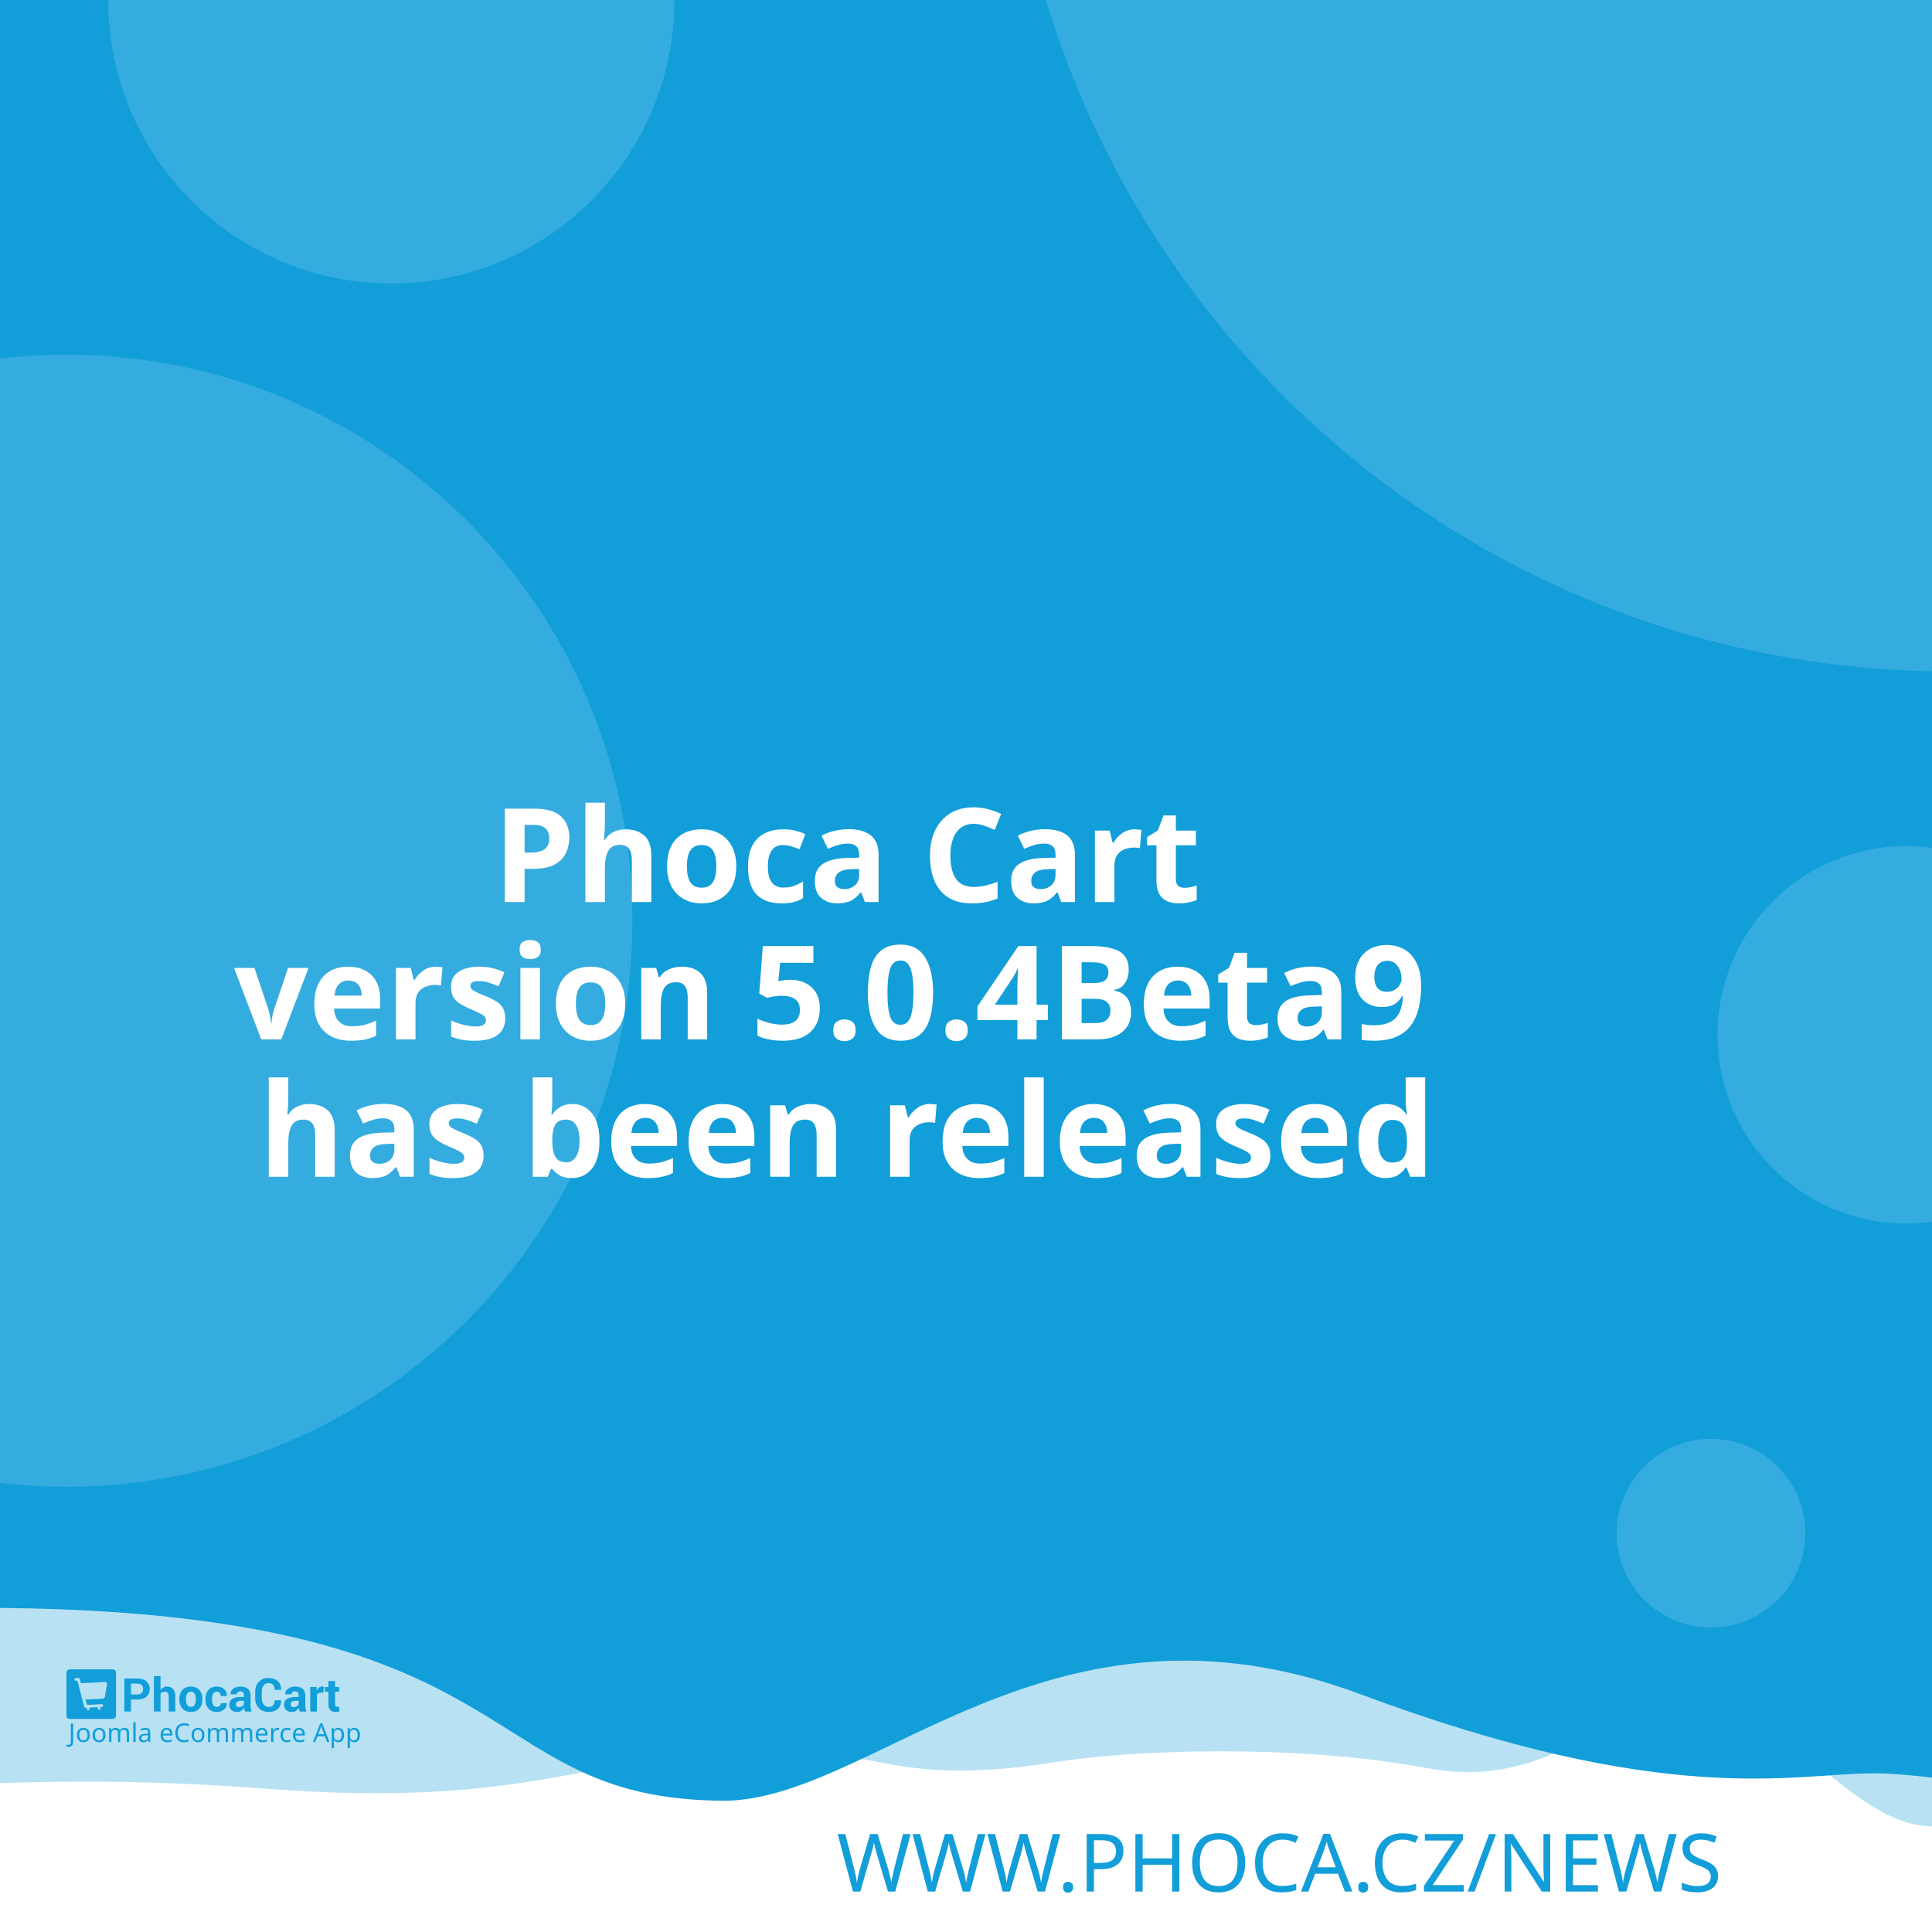
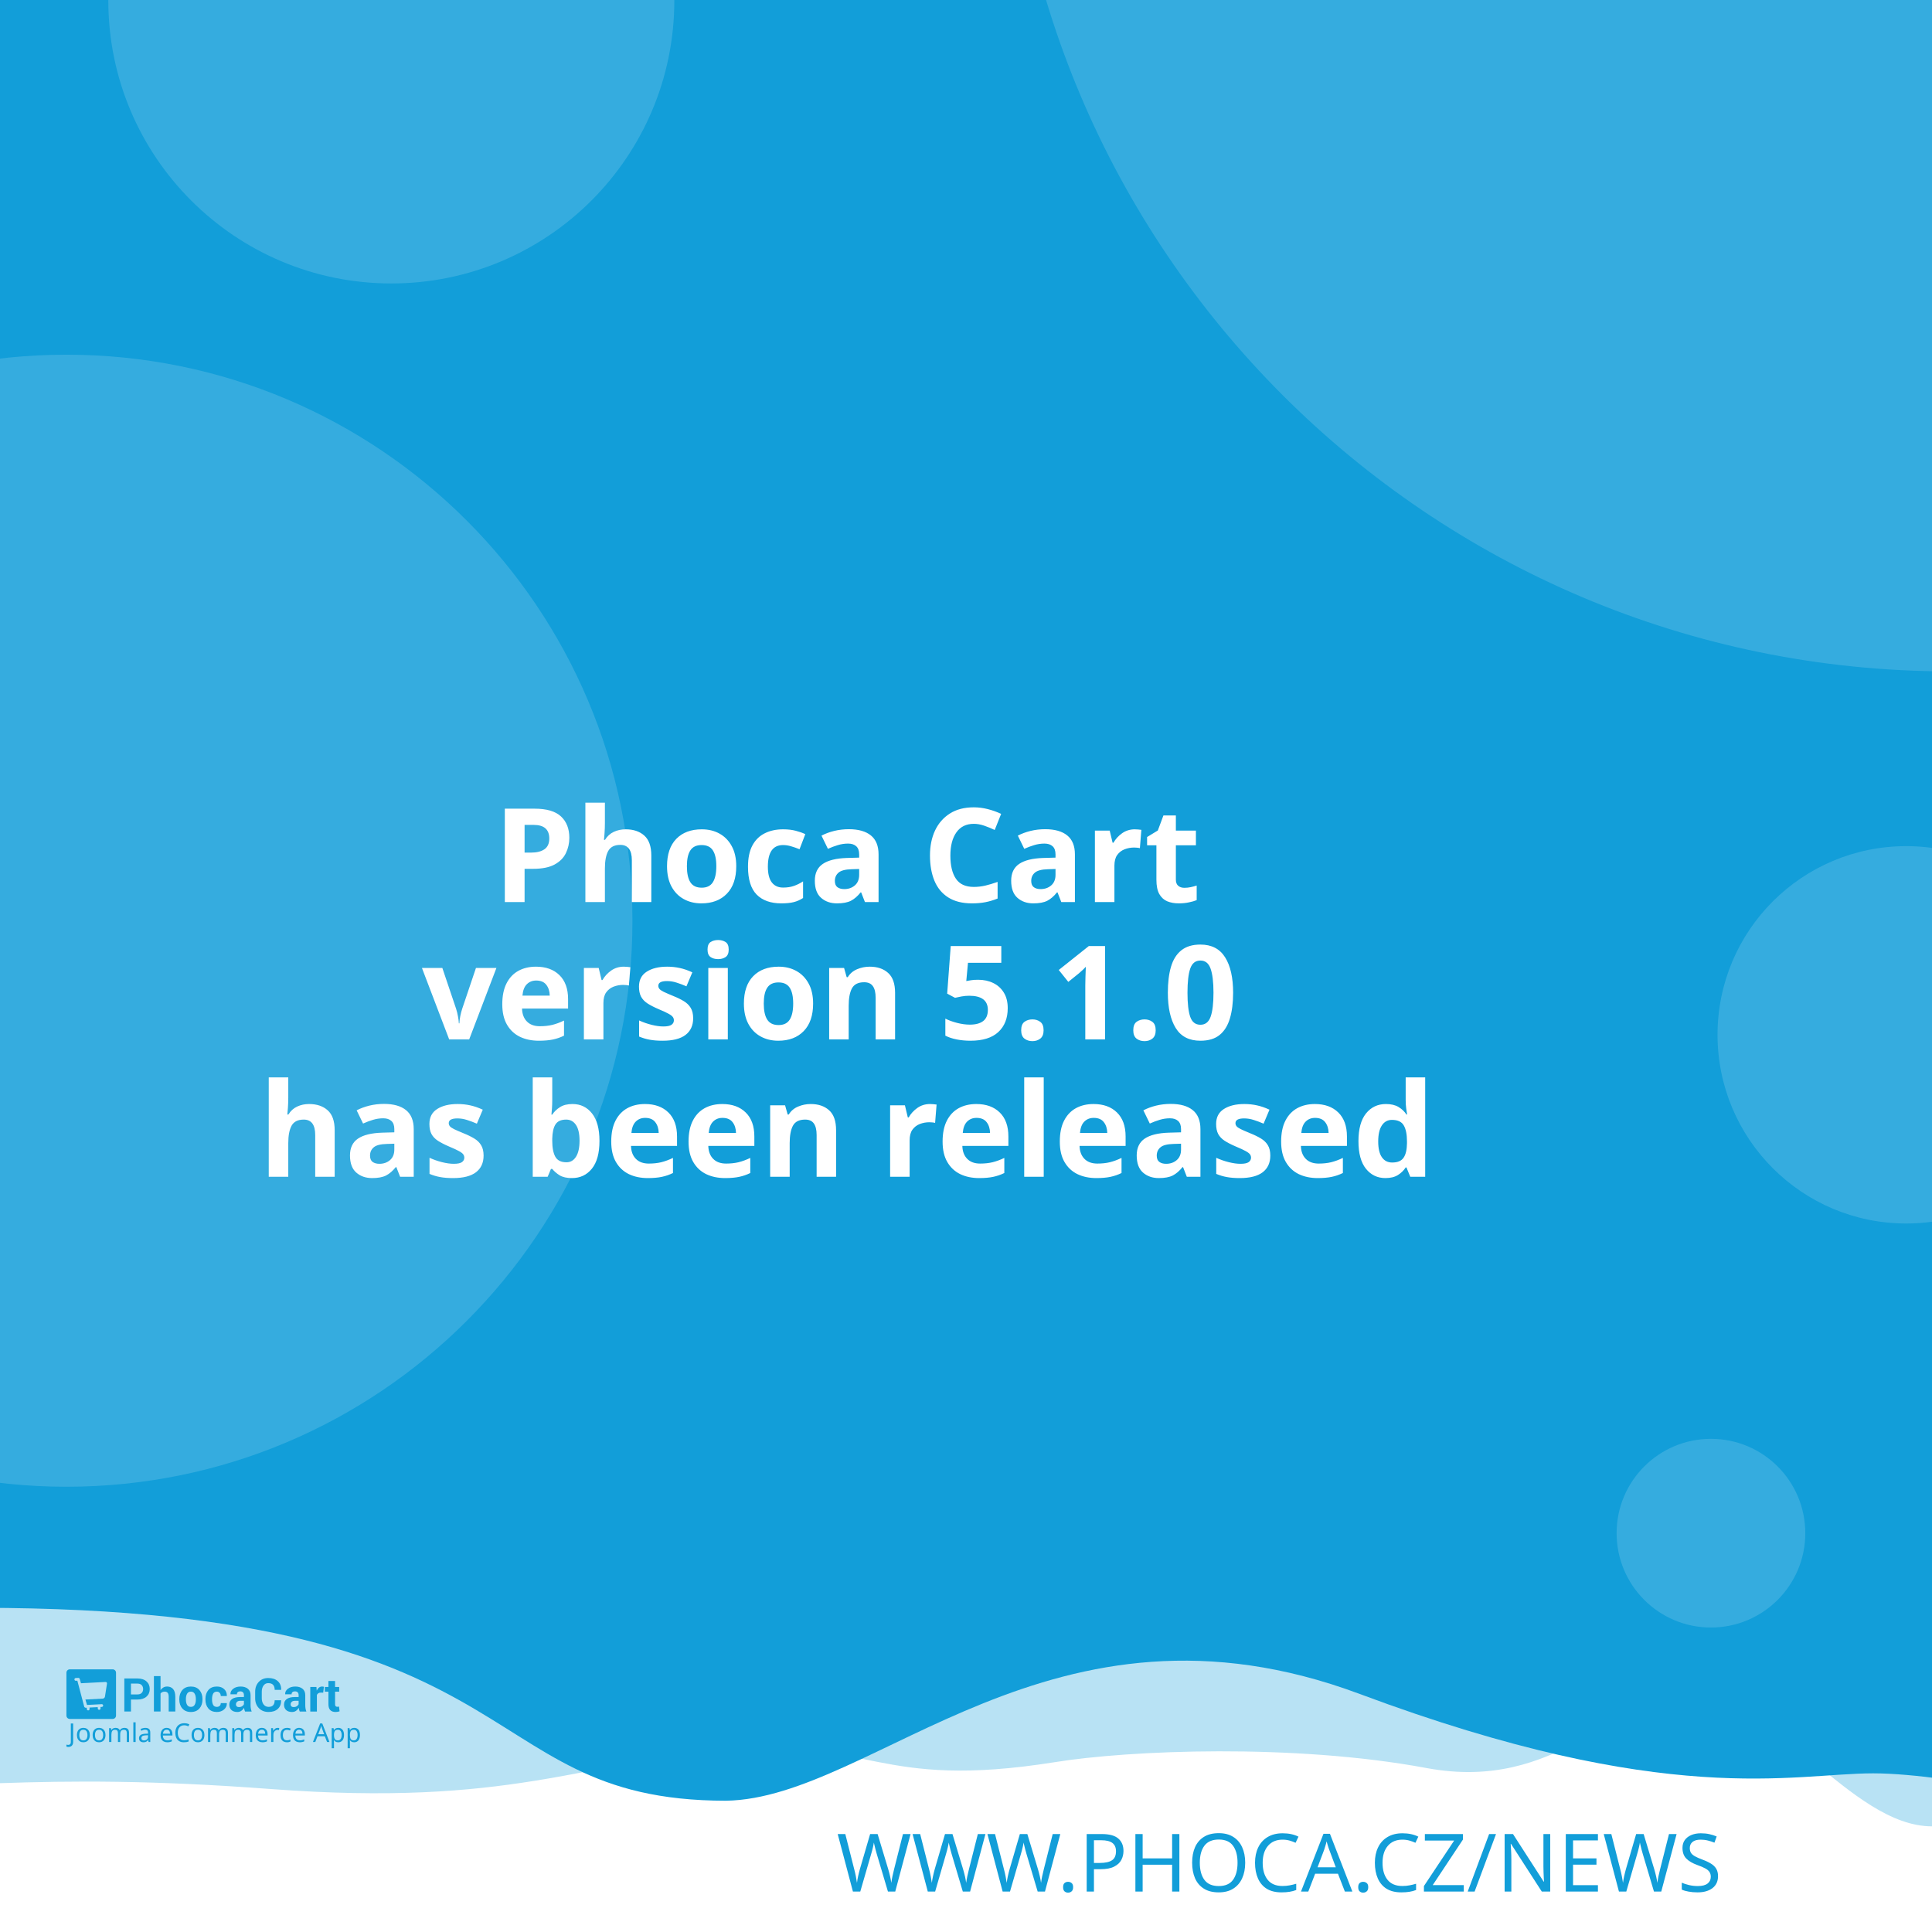
<svg xmlns="http://www.w3.org/2000/svg" width="512" height="512" viewBox="0 0 512 512" version="1.1" id="svg5">
  <defs id="defs2" />
  <g id="layer1">
    <path d="m -288.549,96.962 a 6.384,6.384 0 0 0 -6.384,6.384 v 81.087 a 6.384,6.384 0 0 0 6.384,6.384 h 81.083 a 6.384,6.384 0 0 0 6.384,-6.384 v -81.087 a 6.384,6.384 0 0 0 -6.384,-6.384 z m 16.084,16.188 c 0.591,-0.033 1.134,0.125 1.642,0.482 0.508,0.359 0.842,0.809 1.006,1.355 l 2.415,8.308 46.517,-2.44 c 0.829,-0.043 1.521,0.245 2.074,0.86 0.55,0.606 0.769,1.334 0.636,2.174 l -3.898,24.937 c -0.138,0.736 -0.57,1.497 -1.288,2.273 -0.719,0.787 -1.656,1.211 -2.797,1.272 l -32.861,1.721 3.038,10.253 27.775,-1.455 c 0.726,-0.04 1.351,0.178 1.887,0.648 0.523,0.483 0.803,1.086 0.844,1.812 0.038,0.726 -0.178,1.352 -0.648,1.887 -0.483,0.525 -1.086,0.806 -1.812,0.844 l -2.597,0.137 0.137,2.593 c 0.038,0.729 -0.178,1.356 -0.661,1.879 -0.472,0.535 -1.071,0.819 -1.8,0.856 -0.726,0.038 -1.353,-0.178 -1.879,-0.661 -0.535,-0.472 -0.814,-1.073 -0.852,-1.8 l -0.137,-2.593 -15.573,0.81 0.133,2.597 c 0.038,0.729 -0.176,1.356 -0.648,1.879 -0.483,0.535 -1.086,0.818 -1.812,0.856 -0.726,0.04 -1.352,-0.178 -1.887,-0.661 -0.525,-0.472 -0.806,-1.073 -0.844,-1.8 l -0.137,-2.597 -1.608,0.083 c -0.623,0.033 -1.193,-0.112 -1.721,-0.428 -0.515,-0.317 -0.883,-0.632 -1.11,-0.931 l -0.287,-0.507 -13.05,-49.343 -2.805,0.146 c -0.696,0.038 -1.312,-0.181 -1.858,-0.661 -0.545,-0.472 -0.835,-1.069 -0.873,-1.795 -0.038,-0.729 0.186,-1.353 0.682,-1.879 0.493,-0.535 1.083,-0.818 1.779,-0.856 z" style="fill:#ffffff;stroke-width:1;paint-order:stroke fill markers" id="path400" />
    <rect style="opacity:1;fill:#ffffff;stroke-width:5;stroke-linejoin:round;paint-order:stroke fill markers" id="rect723" width="512" height="512" x="0" y="0" />
    <path id="rect4460" style="opacity:0.3;fill:#129ed9;fill-opacity:1;stroke-width:5;stroke-linejoin:round;paint-order:stroke fill markers" d="M -256,4 H 768 v 480 c 0,0 -42.667,-10 -64,-10 -21.333,0 -42.408,10 -64,10 -21.592,0 -42.667,-10 -64,-10 -21.333,0 -42.408,10 -64,10 -21.592,0 -41.887,-34.701 -63.221,-34.701 -21.333,0 -35.645,25.795 -70.761,19.246 -35.116,-6.549 -78.862,-4.741 -98.515,-1.547 -47.289,7.533 -49.247,-6.724 -87.369,-3.311 -38.122,3.413 -56.921,15.193 -120.307,10.429 -63.387,-4.764 -84.091,0.698 -135.827,-0.116 -21.333,0 -42.408,10 -64,10 -21.592,0 -42.667,-10 -64,-10 -21.333,0 -64,10 -64,10 z" />
    <path id="rect4460-5" style="fill:#129ed9;fill-opacity:1;stroke-width:5;stroke-linejoin:round;paint-order:stroke fill markers" d="M -316,4.9999998e-7 H 708 V 480 c 0,0 -42.667,-10 -64,-10 -21.333,0 -42.408,10 -64,10 -21.592,0 -62.256,-10.048 -83.59,-10.048 -21.333,0 -54.449,9.448 -136.059,-21.03 -81.61,-30.478 -128.583,27.669 -167.971,28.291 -70.795,-0.042 -47.303,-54.288 -212.561,-50.983 C -185.439,429.534 -38.408,480 -60,480 c -21.592,0 -42.667,-10 -64,-10 -21.333,0 -42.408,10 -64,10 -21.592,0 -42.667,-10 -64,-10 -21.333,0 -64,10 -64,10 z" />
    <text xml:space="preserve" style="font-style:normal;font-weight:normal;font-size:21.333px;line-height:1.25;font-family:sans-serif;fill:#129ed9;fill-opacity:1;stroke:none" x="484.042" y="501.277" id="text2910-3-7">
      <tspan id="tspan2908-6-5" x="484.042" y="501.277" style="font-style:normal;font-variant:normal;font-weight:300;font-stretch:normal;font-size:21.333px;font-family:Montserrat;-inkscape-font-specification:'Montserrat Light';text-align:end;text-anchor:end;fill:#129ed9;fill-opacity:1">WWW.PHOCA.CZ/NEWS</tspan>
    </text>
    <text xml:space="preserve" style="font-style:normal;font-variant:normal;font-weight:600;font-stretch:normal;font-size:34.667px;line-height:1.05;font-family:Rubik;-inkscape-font-specification:'Rubik Semi-Bold';fill:#ffffff;fill-opacity:1;stroke:none" x="256" y="165" id="text11252">
      <tspan x="256" y="165" id="tspan403" style="text-align:center;text-anchor:middle" />
      <tspan x="256" y="202.659" style="font-size:34.667px;text-align:center;text-anchor:middle" id="tspan442" />
      <tspan x="256" y="239.059" style="font-size:34.667px;text-align:center;text-anchor:middle" id="tspan444">Phoca Cart</tspan>
-       <tspan x="256" y="275.459" id="tspan1992" style="font-size:34.667px;text-align:center;text-anchor:middle">version 5.0.4Beta9
+       <tspan x="256" y="275.459" id="tspan1992" style="font-size:34.667px;text-align:center;text-anchor:middle">version 5.1.0
</tspan>
      <tspan x="256" y="311.859" id="tspan2906" style="font-size:34.667px;text-align:center;text-anchor:middle">has been released</tspan>
      <tspan x="256" y="348.259" id="tspan1994" style="font-size:34.667px" />
    </text>
    <circle style="opacity:0.15;fill:#ffffff;fill-opacity:1;stroke-width:5;stroke-linejoin:round;paint-order:stroke fill markers" id="path8376" cx="516.67" cy="-72.081" r="250" />
    <circle style="opacity:0.15;fill:#ffffff;fill-opacity:1;stroke-width:5;stroke-linejoin:round;paint-order:stroke fill markers" id="path8376-9" cx="17.604" cy="244" r="150" />
    <circle style="opacity:0.15;fill:#ffffff;fill-opacity:1;stroke-width:5;stroke-linejoin:round;paint-order:stroke fill markers" id="path8376-6" cx="103.704" cy="0.117" r="75" />
    <circle style="opacity:0.15;fill:#ffffff;fill-opacity:1;stroke-width:5;stroke-linejoin:round;paint-order:stroke fill markers" id="path8376-6-2" cx="505.168" cy="274.238" r="50" />
    <g id="g8950" transform="matrix(0.298069,0,0,0.298069,107.3348,335.2596)" style="fill:#129ed9;fill-opacity:1;stroke-width:3.355">
      <g id="g895" transform="translate(-301.0409,359.4151)" style="fill:#129ed9;fill-opacity:1;stroke-width:3.355">
        <g transform="matrix(1.3333,0,0,-1.3333,-75.59,850.15)" fill="#ffffff" image-rendering="optimizeQuality" id="g280" style="clip-rule:evenodd;fill:#129ed9;fill-opacity:1;stroke-width:8.934;shape-rendering:geometricPrecision">
          <path d="m 99.728,617.49 v -7.994 h -4.423 v 22.031 h 8.784 c 2.532,0 4.527,-0.646 5.979,-1.937 1.452,-1.291 2.181,-2.99 2.181,-5.097 0,-2.107 -0.729,-3.801 -2.181,-5.082 -1.452,-1.281 -3.446,-1.921 -5.979,-1.921 z m 0,3.408 h 4.361 c 1.23,0 2.165,0.336 2.801,1.002 0.635,0.671 0.951,1.523 0.951,2.561 0,1.059 -0.315,1.932 -0.946,2.623 -0.63,0.687 -1.566,1.033 -2.806,1.033 H 99.728 Z" id="path262" style="fill:#129ed9;fill-opacity:1;stroke-width:3.355" />
          <path d="m 119.45,623.79 c 0.517,0.749 1.147,1.327 1.891,1.746 0.749,0.418 1.576,0.63 2.485,0.63 1.705,0 3.043,-0.568 4.02,-1.704 0.971,-1.131 1.457,-2.887 1.457,-5.252 v -9.714 h -4.418 v 9.76 c 0,1.276 -0.227,2.174 -0.677,2.706 -0.445,0.532 -1.116,0.795 -2.005,0.795 -0.605,0 -1.137,-0.108 -1.602,-0.325 -0.465,-0.217 -0.847,-0.522 -1.152,-0.919 v -12.017 h -4.418 v 23.611 h 4.418 z" id="path264" style="fill:#129ed9;fill-opacity:1;stroke-width:3.355" />
          <path d="m 131.96,617.83 c 0,2.438 0.682,4.436 2.046,5.996 1.359,1.554 3.25,2.334 5.663,2.334 2.418,0 4.315,-0.774 5.689,-2.329 1.375,-1.549 2.062,-3.553 2.062,-6.001 v -0.32 c 0,-2.458 -0.687,-4.462 -2.051,-6.011 -1.369,-1.544 -3.261,-2.319 -5.674,-2.319 -2.418,0 -4.315,0.775 -5.684,2.319 -1.364,1.549 -2.051,3.553 -2.051,6.011 z m 4.408,-0.31 c 0,-1.487 0.264,-2.68 0.785,-3.584 0.527,-0.899 1.375,-1.348 2.542,-1.348 1.142,0 1.979,0.454 2.506,1.358 0.532,0.904 0.796,2.097 0.796,3.574 v 0.315 c 0,1.446 -0.269,2.629 -0.801,3.542 -0.537,0.914 -1.38,1.374 -2.527,1.374 -1.142,0 -1.979,-0.46 -2.506,-1.379 -0.532,-0.919 -0.796,-2.102 -0.796,-3.537 z" id="path266" style="fill:#129ed9;fill-opacity:1;stroke-width:3.355" />
          <path d="m 157.01,612.59 c 0.79,0 1.421,0.227 1.891,0.682 0.475,0.454 0.713,1.064 0.713,1.828 h 4.015 l 0.041,-0.093 c 0.041,-1.653 -0.579,-3.037 -1.871,-4.152 -1.287,-1.116 -2.883,-1.673 -4.79,-1.673 -2.439,0 -4.325,0.769 -5.648,2.314 -1.318,1.544 -1.979,3.522 -1.979,5.944 v 0.449 c 0,2.412 0.656,4.395 1.974,5.944 1.317,1.554 3.198,2.329 5.638,2.329 2.02,0 3.648,-0.573 4.883,-1.725 1.235,-1.151 1.835,-2.664 1.793,-4.539 l -0.031,-0.088 h -4.026 c 0,0.842 -0.233,1.544 -0.698,2.107 -0.46,0.558 -1.101,0.837 -1.922,0.837 -1.168,0 -1.995,-0.454 -2.475,-1.358 -0.476,-0.904 -0.718,-2.071 -0.718,-3.496 v -0.454 c 0,-1.456 0.243,-2.628 0.718,-3.522 0.48,-0.888 1.312,-1.332 2.491,-1.332" id="path268" style="fill:#129ed9;fill-opacity:1;stroke-width:3.355" />
          <path d="m 175.8,609.49 c -0.165,0.372 -0.305,0.764 -0.419,1.183 -0.119,0.413 -0.202,0.837 -0.248,1.27 -0.455,-0.8 -1.054,-1.456 -1.798,-1.978 -0.739,-0.521 -1.628,-0.785 -2.656,-0.785 -1.715,0 -3.038,0.439 -3.963,1.322 -0.93,0.883 -1.395,2.086 -1.395,3.604 0,1.606 0.62,2.845 1.855,3.729 1.235,0.883 3.038,1.322 5.41,1.322 h 2.47 v 1.301 c 0,0.785 -0.207,1.394 -0.62,1.828 -0.413,0.434 -1.023,0.651 -1.834,0.651 -0.713,0 -1.266,-0.175 -1.653,-0.522 -0.393,-0.346 -0.584,-0.826 -0.584,-1.446 l -4.268,0.016 -0.016,0.093 c -0.072,1.379 0.527,2.572 1.798,3.579 1.271,1.002 2.946,1.503 5.013,1.503 1.958,0 3.545,-0.496 4.769,-1.492 1.22,-0.992 1.829,-2.406 1.829,-4.24 v -6.76 c 0,-0.769 0.062,-1.492 0.176,-2.164 0.119,-0.676 0.299,-1.348 0.553,-2.014 z m -4.046,2.943 c 0.78,0 1.468,0.191 2.077,0.574 0.605,0.382 1.013,0.826 1.225,1.332 v 2.308 h -2.47 c -0.935,0 -1.648,-0.232 -2.134,-0.702 -0.481,-0.47 -0.724,-1.033 -0.724,-1.699 0,-0.542 0.181,-0.981 0.542,-1.312 0.367,-0.336 0.858,-0.501 1.483,-0.501" id="path270" style="fill:#129ed9;fill-opacity:1;stroke-width:3.355" />
          <path d="m 199.84,617.01 0.031,-0.088 c 0.041,-2.37 -0.682,-4.25 -2.17,-5.645 -1.488,-1.394 -3.555,-2.091 -6.201,-2.091 -2.656,0 -4.811,0.852 -6.464,2.556 -1.653,1.704 -2.486,3.894 -2.486,6.579 v 4.369 c 0,2.67 0.812,4.86 2.424,6.574 1.617,1.715 3.715,2.572 6.299,2.572 2.723,0 4.852,-0.697 6.386,-2.097 1.535,-1.399 2.284,-3.305 2.243,-5.717 l -0.031,-0.088 h -4.299 c 0,1.451 -0.346,2.561 -1.044,3.336 -0.698,0.769 -1.783,1.157 -3.255,1.157 -1.323,0 -2.372,-0.537 -3.147,-1.606 -0.78,-1.074 -1.168,-2.438 -1.168,-4.1 v -4.39 c 0,-1.683 0.408,-3.057 1.225,-4.131 0.822,-1.069 1.922,-1.606 3.317,-1.606 1.38,0 2.403,0.372 3.064,1.11 0.661,0.744 0.992,1.844 0.992,3.305 z" id="path272" style="fill:#129ed9;fill-opacity:1;stroke-width:3.355" />
          <path d="m 212.27,609.49 c -0.165,0.372 -0.305,0.764 -0.419,1.183 -0.119,0.413 -0.202,0.837 -0.248,1.27 -0.455,-0.8 -1.054,-1.456 -1.798,-1.978 -0.739,-0.521 -1.628,-0.785 -2.656,-0.785 -1.716,0 -3.038,0.439 -3.963,1.322 -0.93,0.883 -1.395,2.086 -1.395,3.604 0,1.606 0.62,2.845 1.855,3.729 1.235,0.883 3.039,1.322 5.41,1.322 h 2.47 v 1.301 c 0,0.785 -0.207,1.394 -0.62,1.828 -0.413,0.434 -1.023,0.651 -1.834,0.651 -0.713,0 -1.266,-0.175 -1.654,-0.522 -0.393,-0.346 -0.584,-0.826 -0.584,-1.446 l -4.268,0.016 -0.016,0.093 c -0.072,1.379 0.527,2.572 1.798,3.579 1.271,1.002 2.945,1.503 5.013,1.503 1.958,0 3.545,-0.496 4.769,-1.492 1.22,-0.992 1.829,-2.406 1.829,-4.24 v -6.76 c 0,-0.769 0.062,-1.492 0.176,-2.164 0.119,-0.676 0.3,-1.348 0.553,-2.014 z m -4.046,2.943 c 0.78,0 1.468,0.191 2.077,0.574 0.605,0.382 1.013,0.826 1.224,1.332 v 2.308 h -2.47 c -0.935,0 -1.649,-0.232 -2.134,-0.702 -0.481,-0.47 -0.723,-1.033 -0.723,-1.699 0,-0.542 0.181,-0.981 0.542,-1.312 0.367,-0.336 0.858,-0.501 1.483,-0.501" id="path274" style="fill:#129ed9;fill-opacity:1;stroke-width:3.355" />
          <path d="m 227.92,622.06 -1.617,0.046 c -0.656,0 -1.199,-0.134 -1.623,-0.408 -0.423,-0.274 -0.744,-0.656 -0.966,-1.152 v -11.052 h -4.408 v 16.36 h 4.103 l 0.196,-2.422 c 0.382,0.857 0.883,1.528 1.494,2.009 0.61,0.48 1.312,0.723 2.108,0.723 0.223,0 0.429,-0.015 0.615,-0.052 0.186,-0.036 0.377,-0.077 0.568,-0.129 z" id="path276" style="fill:#129ed9;fill-opacity:1;stroke-width:3.355" />
          <path d="m 235.83,629.86 v -4.007 h 2.754 v -3.099 H 235.83 v -8.33 c 0,-0.635 0.129,-1.09 0.393,-1.363 0.263,-0.274 0.615,-0.408 1.059,-0.408 0.232,0 0.434,0.01 0.599,0.036 0.166,0.026 0.362,0.072 0.579,0.129 l 0.383,-3.181 c -0.445,-0.155 -0.878,-0.268 -1.302,-0.341 -0.424,-0.078 -0.884,-0.114 -1.38,-0.114 -1.524,0 -2.697,0.418 -3.519,1.255 -0.822,0.837 -1.235,2.159 -1.235,3.977 v 8.34 h -2.392 v 3.099 h 2.392 v 4.007 z" id="path278" style="fill:#129ed9;fill-opacity:1;stroke-width:3.355" />
        </g>
        <g fill="#ffffff" fill-rule="evenodd" image-rendering="optimizeQuality" stroke-width="1.934" aria-label="Joomla eCommerce App" id="g318" style="clip-rule:evenodd;fill:#129ed9;fill-opacity:1;shape-rendering:geometricPrecision">
          <path d="M 1.704,69 Q 1.151,69 0.736,68.908 0.321,68.839 -0.002,68.7 v -1.752 q 0.369,0.092 0.784,0.161 0.415,0.069 0.876,0.069 0.576,0 1.083,-0.231 0.53,-0.231 0.853,-0.807 0.323,-0.576 0.323,-1.614 v -16.368 h 2.075 v 16.206 q 0,2.374 -1.176,3.504 -1.176,1.13 -3.112,1.13 z" id="path282" style="fill:#129ed9;fill-opacity:1;stroke-width:1.934" />
          <path d="m 20.792,58.419 q 0,3.066 -1.568,4.749 -1.545,1.683 -4.196,1.683 -1.637,0 -2.928,-0.738 -1.268,-0.761 -2.006,-2.19 -0.738,-1.452 -0.738,-3.504 0,-3.066 1.545,-4.726 1.545,-1.66 4.196,-1.66 1.683,0 2.951,0.761 1.291,0.738 2.006,2.167 0.738,1.406 0.738,3.458 z m -9.336,0 q 0,2.19 0.853,3.481 0.876,1.268 2.766,1.268 1.867,0 2.743,-1.268 0.876,-1.291 0.876,-3.481 0,-2.19 -0.876,-3.435 -0.876,-1.245 -2.766,-1.245 -1.89,0 -2.743,1.245 -0.853,1.245 -0.853,3.435 z" id="path284" style="fill:#129ed9;fill-opacity:1;stroke-width:1.934" />
          <path d="m 34.739,58.419 q 0,3.066 -1.568,4.749 -1.545,1.683 -4.196,1.683 -1.637,0 -2.928,-0.738 -1.268,-0.761 -2.006,-2.19 -0.738,-1.452 -0.738,-3.504 0,-3.066 1.545,-4.726 1.545,-1.66 4.196,-1.66 1.683,0 2.951,0.761 1.291,0.738 2.006,2.167 0.738,1.406 0.738,3.458 z m -9.336,0 q 0,2.19 0.853,3.481 0.876,1.268 2.766,1.268 1.867,0 2.743,-1.268 0.876,-1.291 0.876,-3.481 0,-2.19 -0.876,-3.435 -0.876,-1.245 -2.766,-1.245 -1.89,0 -2.743,1.245 -0.853,1.245 -0.853,3.435 z" id="path286" style="fill:#129ed9;fill-opacity:1;stroke-width:1.934" />
          <path d="m 51.499,52.033 q 2.098,0 3.135,1.083 1.037,1.06 1.037,3.458 V 64.62 H 53.666 v -7.953 q 0,-2.928 -2.513,-2.928 -1.798,0 -2.582,1.037 -0.761,1.037 -0.761,3.02 V 64.62 h -2.006 v -7.953 q 0,-2.928 -2.536,-2.928 -1.867,0 -2.582,1.153 -0.715,1.153 -0.715,3.32 v 6.409 h -2.029 v -12.356 h 1.637 l 0.3,1.683 h 0.115 q 0.576,-0.968 1.545,-1.429 0.991,-0.484 2.098,-0.484 2.905,0 3.781,2.075 h 0.115 q 0.622,-1.06 1.683,-1.568 1.083,-0.507 2.282,-0.507 z" id="path288" style="fill:#129ed9;fill-opacity:1;stroke-width:1.934" />
          <path d="M 61.527,64.62 H 59.498 V 47.1 h 2.029 z" id="path290" style="fill:#129ed9;fill-opacity:1;stroke-width:1.934" />
          <path d="m 70.126,52.056 q 2.259,0 3.343,0.991 1.083,0.991 1.083,3.158 v 8.414 h -1.475 l -0.392,-1.752 h -0.092 q -0.807,1.014 -1.706,1.498 -0.876,0.484 -2.444,0.484 -1.683,0 -2.789,-0.876 -1.107,-0.899 -1.107,-2.789 0,-1.844 1.452,-2.836 1.452,-1.014 4.472,-1.107 l 2.098,-0.069 v -0.738 q 0,-1.545 -0.669,-2.144 -0.669,-0.599 -1.89,-0.599 -0.968,0 -1.844,0.3 -0.876,0.277 -1.637,0.645 l -0.622,-1.522 q 0.807,-0.438 1.913,-0.738 1.107,-0.323 2.305,-0.323 z m 0.599,6.593 q -2.305,0.092 -3.204,0.738 -0.876,0.645 -0.876,1.821 0,1.037 0.622,1.522 0.645,0.484 1.637,0.484 1.568,0 2.605,-0.853 1.037,-0.876 1.037,-2.674 v -1.107 z" id="path292" style="fill:#129ed9;fill-opacity:1;stroke-width:1.934" />
          <path d="m 89.144,52.033 q 1.591,0 2.72,0.692 1.153,0.692 1.752,1.96 0.622,1.245 0.622,2.928 v 1.222 h -8.46 q 0.046,2.098 1.06,3.204 1.037,1.083 2.882,1.083 1.176,0 2.075,-0.207 0.922,-0.231 1.89,-0.645 v 1.775 q -0.945,0.415 -1.867,0.599 -0.922,0.207 -2.19,0.207 -1.752,0 -3.112,-0.715 -1.337,-0.715 -2.098,-2.121 -0.738,-1.429 -0.738,-3.481 0,-2.029 0.669,-3.481 0.692,-1.452 1.913,-2.236 1.245,-0.784 2.882,-0.784 z m -0.023,1.66 q -1.452,0 -2.305,0.945 -0.83,0.922 -0.991,2.582 h 6.293 q -0.023,-1.568 -0.738,-2.536 -0.715,-0.991 -2.259,-0.991 z" id="path294" style="fill:#129ed9;fill-opacity:1;stroke-width:1.934" />
          <path d="m 104.71,49.751 q -2.651,0 -4.173,1.775 -1.522,1.775 -1.522,4.864 0,3.066 1.406,4.864 1.429,1.775 4.265,1.775 1.083,0 2.052,-0.184 0.968,-0.184 1.89,-0.461 v 1.798 q -0.922,0.346 -1.913,0.507 -0.968,0.161 -2.328,0.161 -2.513,0 -4.196,-1.037 -1.683,-1.037 -2.536,-2.951 -0.83,-1.913 -0.83,-4.495 0,-2.49 0.899,-4.38 0.922,-1.913 2.697,-2.974 1.775,-1.083 4.311,-1.083 2.605,0 4.541,0.968 l -0.83,1.752 q -0.761,-0.346 -1.706,-0.622 -0.922,-0.277 -2.029,-0.277 z" id="path296" style="fill:#129ed9;fill-opacity:1;stroke-width:1.934" />
          <path d="m 122.69,58.419 q 0,3.066 -1.568,4.749 -1.545,1.683 -4.196,1.683 -1.637,0 -2.928,-0.738 -1.268,-0.761 -2.006,-2.19 -0.738,-1.452 -0.738,-3.504 0,-3.066 1.545,-4.726 1.545,-1.66 4.196,-1.66 1.683,0 2.951,0.761 1.291,0.738 2.006,2.167 0.738,1.406 0.738,3.458 z m -9.336,0 q 0,2.19 0.853,3.481 0.876,1.268 2.766,1.268 1.867,0 2.743,-1.268 0.876,-1.291 0.876,-3.481 0,-2.19 -0.876,-3.435 -0.876,-1.245 -2.766,-1.245 -1.89,0 -2.743,1.245 -0.853,1.245 -0.853,3.435 z" id="path298" style="fill:#129ed9;fill-opacity:1;stroke-width:1.934" />
          <path d="m 139.45,52.033 q 2.098,0 3.135,1.083 1.037,1.06 1.037,3.458 V 64.62 h -2.006 v -7.953 q 0,-2.928 -2.513,-2.928 -1.798,0 -2.582,1.037 -0.761,1.037 -0.761,3.02 V 64.62 h -2.006 v -7.953 q 0,-2.928 -2.536,-2.928 -1.867,0 -2.582,1.153 -0.715,1.153 -0.715,3.32 v 6.409 h -2.029 v -12.356 h 1.637 l 0.3,1.683 h 0.115 q 0.576,-0.968 1.545,-1.429 0.991,-0.484 2.098,-0.484 2.905,0 3.781,2.075 h 0.115 q 0.622,-1.06 1.683,-1.568 1.083,-0.507 2.282,-0.507 z" id="path300" style="fill:#129ed9;fill-opacity:1;stroke-width:1.934" />
          <path d="m 161,52.033 q 2.098,0 3.135,1.083 1.037,1.06 1.037,3.458 V 64.62 h -2.006 v -7.953 q 0,-2.928 -2.513,-2.928 -1.798,0 -2.582,1.037 -0.761,1.037 -0.761,3.02 V 64.62 h -2.006 v -7.953 q 0,-2.928 -2.536,-2.928 -1.867,0 -2.582,1.153 -0.715,1.153 -0.715,3.32 v 6.409 h -2.029 v -12.356 h 1.637 l 0.3,1.683 h 0.115 q 0.576,-0.968 1.545,-1.429 0.991,-0.484 2.098,-0.484 2.905,0 3.781,2.075 h 0.115 q 0.622,-1.06 1.683,-1.568 1.083,-0.507 2.282,-0.507 z" id="path302" style="fill:#129ed9;fill-opacity:1;stroke-width:1.934" />
          <path d="m 173.77,52.033 q 1.591,0 2.72,0.692 1.153,0.692 1.752,1.96 0.622,1.245 0.622,2.928 v 1.222 h -8.46 q 0.046,2.098 1.06,3.204 1.037,1.083 2.882,1.083 1.176,0 2.075,-0.207 0.922,-0.231 1.89,-0.645 v 1.775 q -0.945,0.415 -1.867,0.599 -0.922,0.207 -2.19,0.207 -1.752,0 -3.112,-0.715 -1.337,-0.715 -2.098,-2.121 -0.738,-1.429 -0.738,-3.481 0,-2.029 0.669,-3.481 0.692,-1.452 1.913,-2.236 1.245,-0.784 2.882,-0.784 z m -0.023,1.66 q -1.452,0 -2.305,0.945 -0.83,0.922 -0.991,2.582 h 6.293 q -0.023,-1.568 -0.738,-2.536 -0.715,-0.991 -2.259,-0.991 z" id="path304" style="fill:#129ed9;fill-opacity:1;stroke-width:1.934" />
          <path d="m 187.76,52.033 q 0.346,0 0.738,0.046 0.415,0.023 0.715,0.092 l -0.254,1.867 q -0.3,-0.069 -0.669,-0.115 -0.346,-0.046 -0.669,-0.046 -0.945,0 -1.775,0.53 -0.83,0.507 -1.337,1.452 -0.484,0.922 -0.484,2.167 v 6.593 h -2.029 v -12.356 h 1.66 l 0.231,2.259 h 0.092 q 0.599,-1.014 1.545,-1.752 0.945,-0.738 2.236,-0.738 z" id="path306" style="fill:#129ed9;fill-opacity:1;stroke-width:1.934" />
          <path d="m 196.02,64.851 q -1.637,0 -2.928,-0.669 -1.268,-0.669 -2.006,-2.075 -0.715,-1.406 -0.715,-3.596 0,-2.282 0.761,-3.712 0.761,-1.429 2.052,-2.098 1.314,-0.669 2.974,-0.669 0.945,0 1.821,0.207 0.876,0.184 1.429,0.461 l -0.622,1.683 q -0.553,-0.207 -1.291,-0.392 -0.738,-0.184 -1.383,-0.184 -3.642,0 -3.642,4.68 0,2.236 0.876,3.435 0.899,1.176 2.651,1.176 1.014,0 1.775,-0.207 0.784,-0.207 1.429,-0.507 v 1.798 q -0.622,0.323 -1.383,0.484 -0.738,0.184 -1.798,0.184 z" id="path308" style="fill:#129ed9;fill-opacity:1;stroke-width:1.934" />
          <path d="m 206.9,52.033 q 1.591,0 2.72,0.692 1.153,0.692 1.752,1.96 0.622,1.245 0.622,2.928 v 1.222 h -8.46 q 0.046,2.098 1.06,3.204 1.037,1.083 2.882,1.083 1.176,0 2.075,-0.207 0.922,-0.231 1.89,-0.645 v 1.775 q -0.945,0.415 -1.867,0.599 -0.922,0.207 -2.19,0.207 -1.752,0 -3.112,-0.715 -1.337,-0.715 -2.098,-2.121 -0.738,-1.429 -0.738,-3.481 0,-2.029 0.669,-3.481 0.692,-1.452 1.913,-2.236 1.245,-0.784 2.882,-0.784 z m -0.023,1.66 q -1.452,0 -2.305,0.945 -0.83,0.922 -0.991,2.582 h 6.293 q -0.023,-1.568 -0.738,-2.536 -0.715,-0.991 -2.259,-0.991 z" id="path310" style="fill:#129ed9;fill-opacity:1;stroke-width:1.934" />
          <path d="m 231.73,64.62 -1.983,-5.095 h -6.524 l -1.96,5.095 h -2.098 l 6.432,-16.529 h 1.867 l 6.409,16.529 z m -4.449,-11.918 q -0.069,-0.184 -0.231,-0.669 -0.161,-0.484 -0.323,-0.991 -0.138,-0.53 -0.231,-0.807 -0.161,0.715 -0.369,1.406 -0.207,0.669 -0.346,1.06 l -1.867,4.979 h 5.21 z" id="path312" style="fill:#129ed9;fill-opacity:1;stroke-width:1.934" />
          <path d="m 241.73,52.033 q 2.282,0 3.665,1.591 1.406,1.591 1.406,4.795 0,3.158 -1.406,4.795 -1.383,1.637 -3.688,1.637 -1.429,0 -2.374,-0.53 -0.922,-0.553 -1.452,-1.268 h -0.138 q 0.046,0.392 0.092,0.991 0.046,0.599 0.046,1.037 v 5.072 h -2.029 v -17.889 h 1.66 l 0.277,1.683 h 0.092 q 0.553,-0.807 1.452,-1.36 0.899,-0.553 2.397,-0.553 z m -0.369,1.706 q -1.89,0 -2.674,1.06 -0.761,1.06 -0.807,3.227 v 0.392 q 0,2.282 0.738,3.527 0.761,1.222 2.789,1.222 1.13,0 1.844,-0.622 0.738,-0.622 1.083,-1.683 0.369,-1.083 0.369,-2.467 0,-2.121 -0.83,-3.389 -0.807,-1.268 -2.513,-1.268 z" id="path314" style="fill:#129ed9;fill-opacity:1;stroke-width:1.934" />
          <path d="m 255.91,52.033 q 2.282,0 3.665,1.591 1.406,1.591 1.406,4.795 0,3.158 -1.406,4.795 -1.383,1.637 -3.688,1.637 -1.429,0 -2.374,-0.53 -0.922,-0.553 -1.452,-1.268 h -0.138 q 0.046,0.392 0.092,0.991 0.046,0.599 0.046,1.037 v 5.072 h -2.029 v -17.889 h 1.66 l 0.277,1.683 h 0.092 q 0.553,-0.807 1.452,-1.36 0.899,-0.553 2.397,-0.553 z m -0.369,1.706 q -1.89,0 -2.674,1.06 -0.761,1.06 -0.807,3.227 v 0.392 q 0,2.282 0.738,3.527 0.761,1.222 2.789,1.222 1.13,0 1.844,-0.622 0.738,-0.622 1.083,-1.683 0.369,-1.083 0.369,-2.467 0,-2.121 -0.83,-3.389 -0.807,-1.268 -2.513,-1.268 z" id="path316" style="fill:#129ed9;fill-opacity:1;stroke-width:1.934" />
        </g>
        <path d="M 3,0 A 3,3 0 0 0 0,3 v 38.107 a 3,3 0 0 0 3,3 h 38.105 a 3,3 0 0 0 3,-3 V 3 a 3,3 0 0 0 -3,-3 z m 7.559,7.607 c 0.278,-0.015 0.533,0.059 0.771,0.227 0.239,0.169 0.396,0.38 0.473,0.637 l 1.135,3.904 21.861,-1.147 c 0.39,-0.02 0.715,0.115 0.975,0.404 0.259,0.285 0.361,0.627 0.299,1.022 l -1.832,11.719 c -0.065,0.346 -0.268,0.703 -0.605,1.068 -0.338,0.37 -0.778,0.569 -1.315,0.598 l -15.443,0.809 1.428,4.818 13.053,-0.684 c 0.341,-0.019 0.635,0.084 0.887,0.305 0.246,0.227 0.378,0.51 0.396,0.852 0.018,0.341 -0.084,0.635 -0.305,0.887 -0.227,0.247 -0.51,0.379 -0.852,0.396 l -1.221,0.064 0.064,1.219 c 0.018,0.343 -0.084,0.637 -0.311,0.883 -0.222,0.252 -0.503,0.385 -0.846,0.402 -0.341,0.018 -0.636,-0.084 -0.883,-0.311 -0.252,-0.222 -0.383,-0.504 -0.4,-0.846 l -0.064,-1.219 -7.318,0.381 0.062,1.221 c 0.018,0.343 -0.083,0.637 -0.305,0.883 -0.227,0.252 -0.51,0.384 -0.852,0.402 -0.341,0.019 -0.635,-0.084 -0.887,-0.311 -0.247,-0.222 -0.379,-0.504 -0.396,-0.846 l -0.064,-1.221 -0.756,0.039 c -0.293,0.015 -0.561,-0.052 -0.809,-0.201 -0.242,-0.149 -0.415,-0.297 -0.521,-0.438 l -0.135,-0.238 -6.133,-23.189 -1.318,0.068 C 8.066,10.184 7.776,10.082 7.52,9.856 7.263,9.634 7.127,9.354 7.11,9.012 7.092,8.67 7.197,8.377 7.43,8.13 7.661,7.878 7.939,7.745 8.266,7.727 Z" fill="#ffffff" style="fill:#129ed9;fill-opacity:1;stroke-width:8.934;paint-order:stroke fill markers" id="path334" />
      </g>
    </g>
    <circle style="opacity:0.15;fill:#ffffff;fill-opacity:1;stroke-width:5;stroke-linejoin:round;paint-order:stroke fill markers" id="path8376-6-2-1" cx="453.421" cy="406.309" r="25" />
  </g>
</svg>
